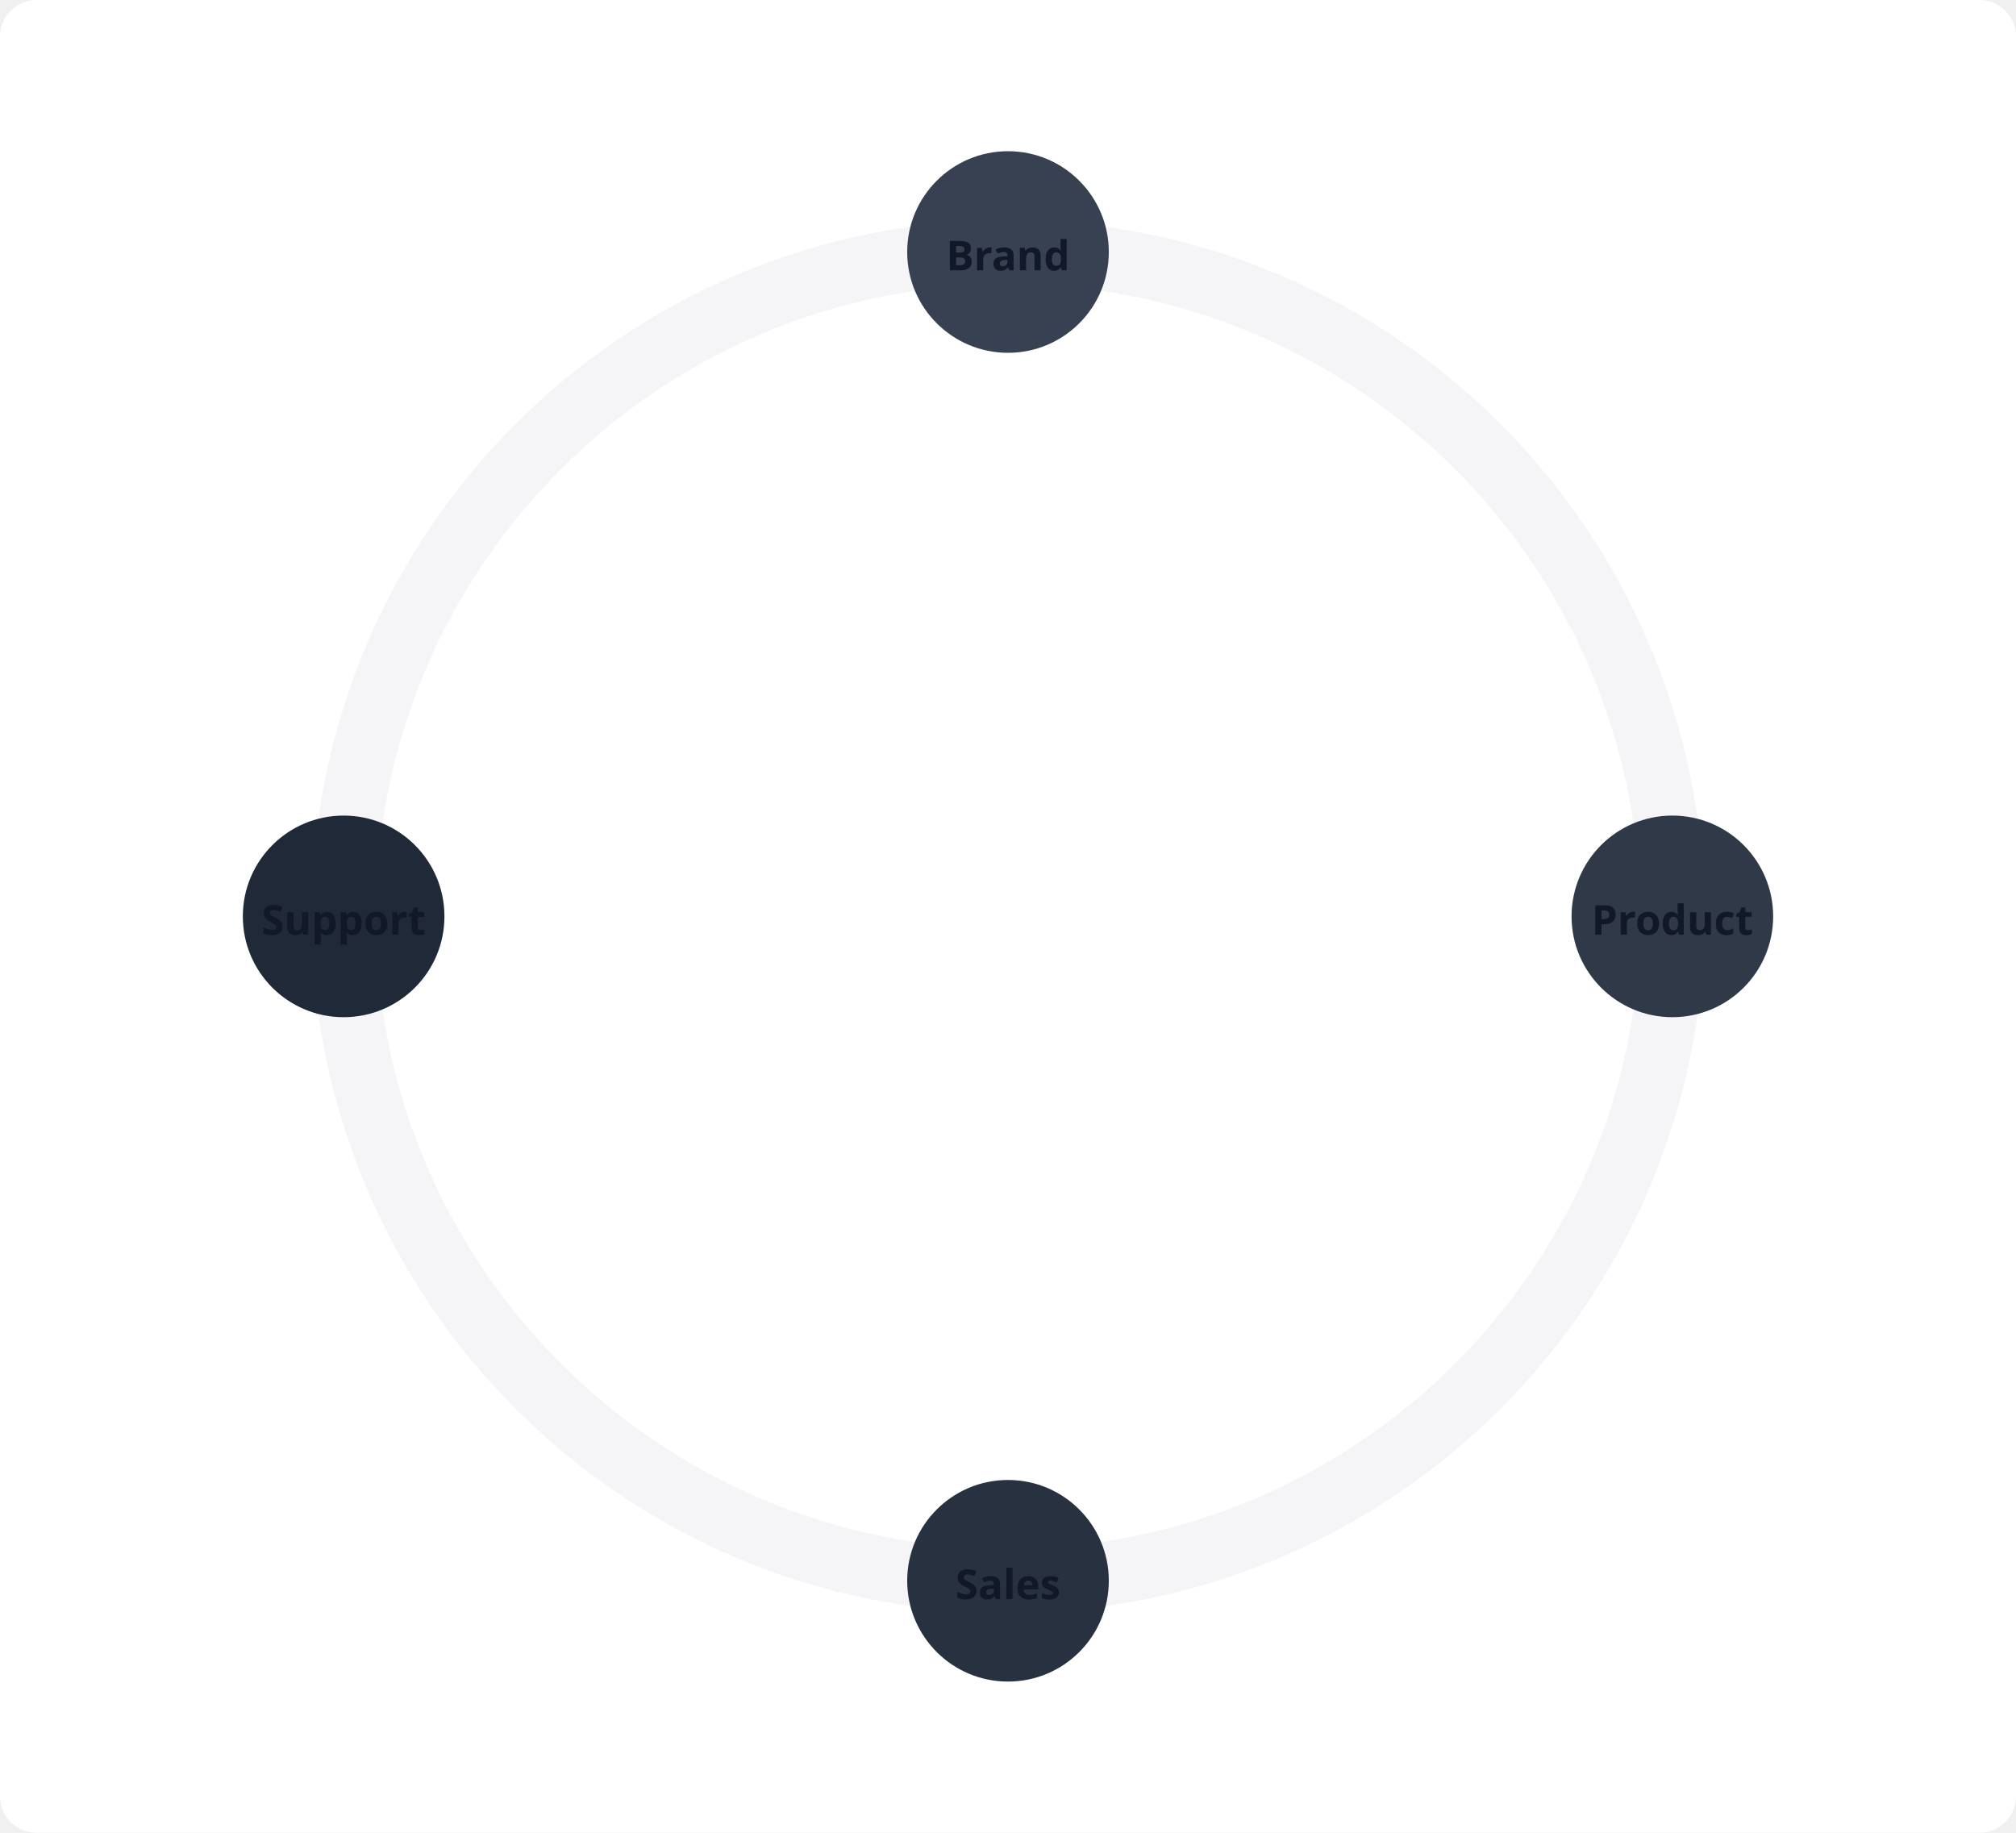
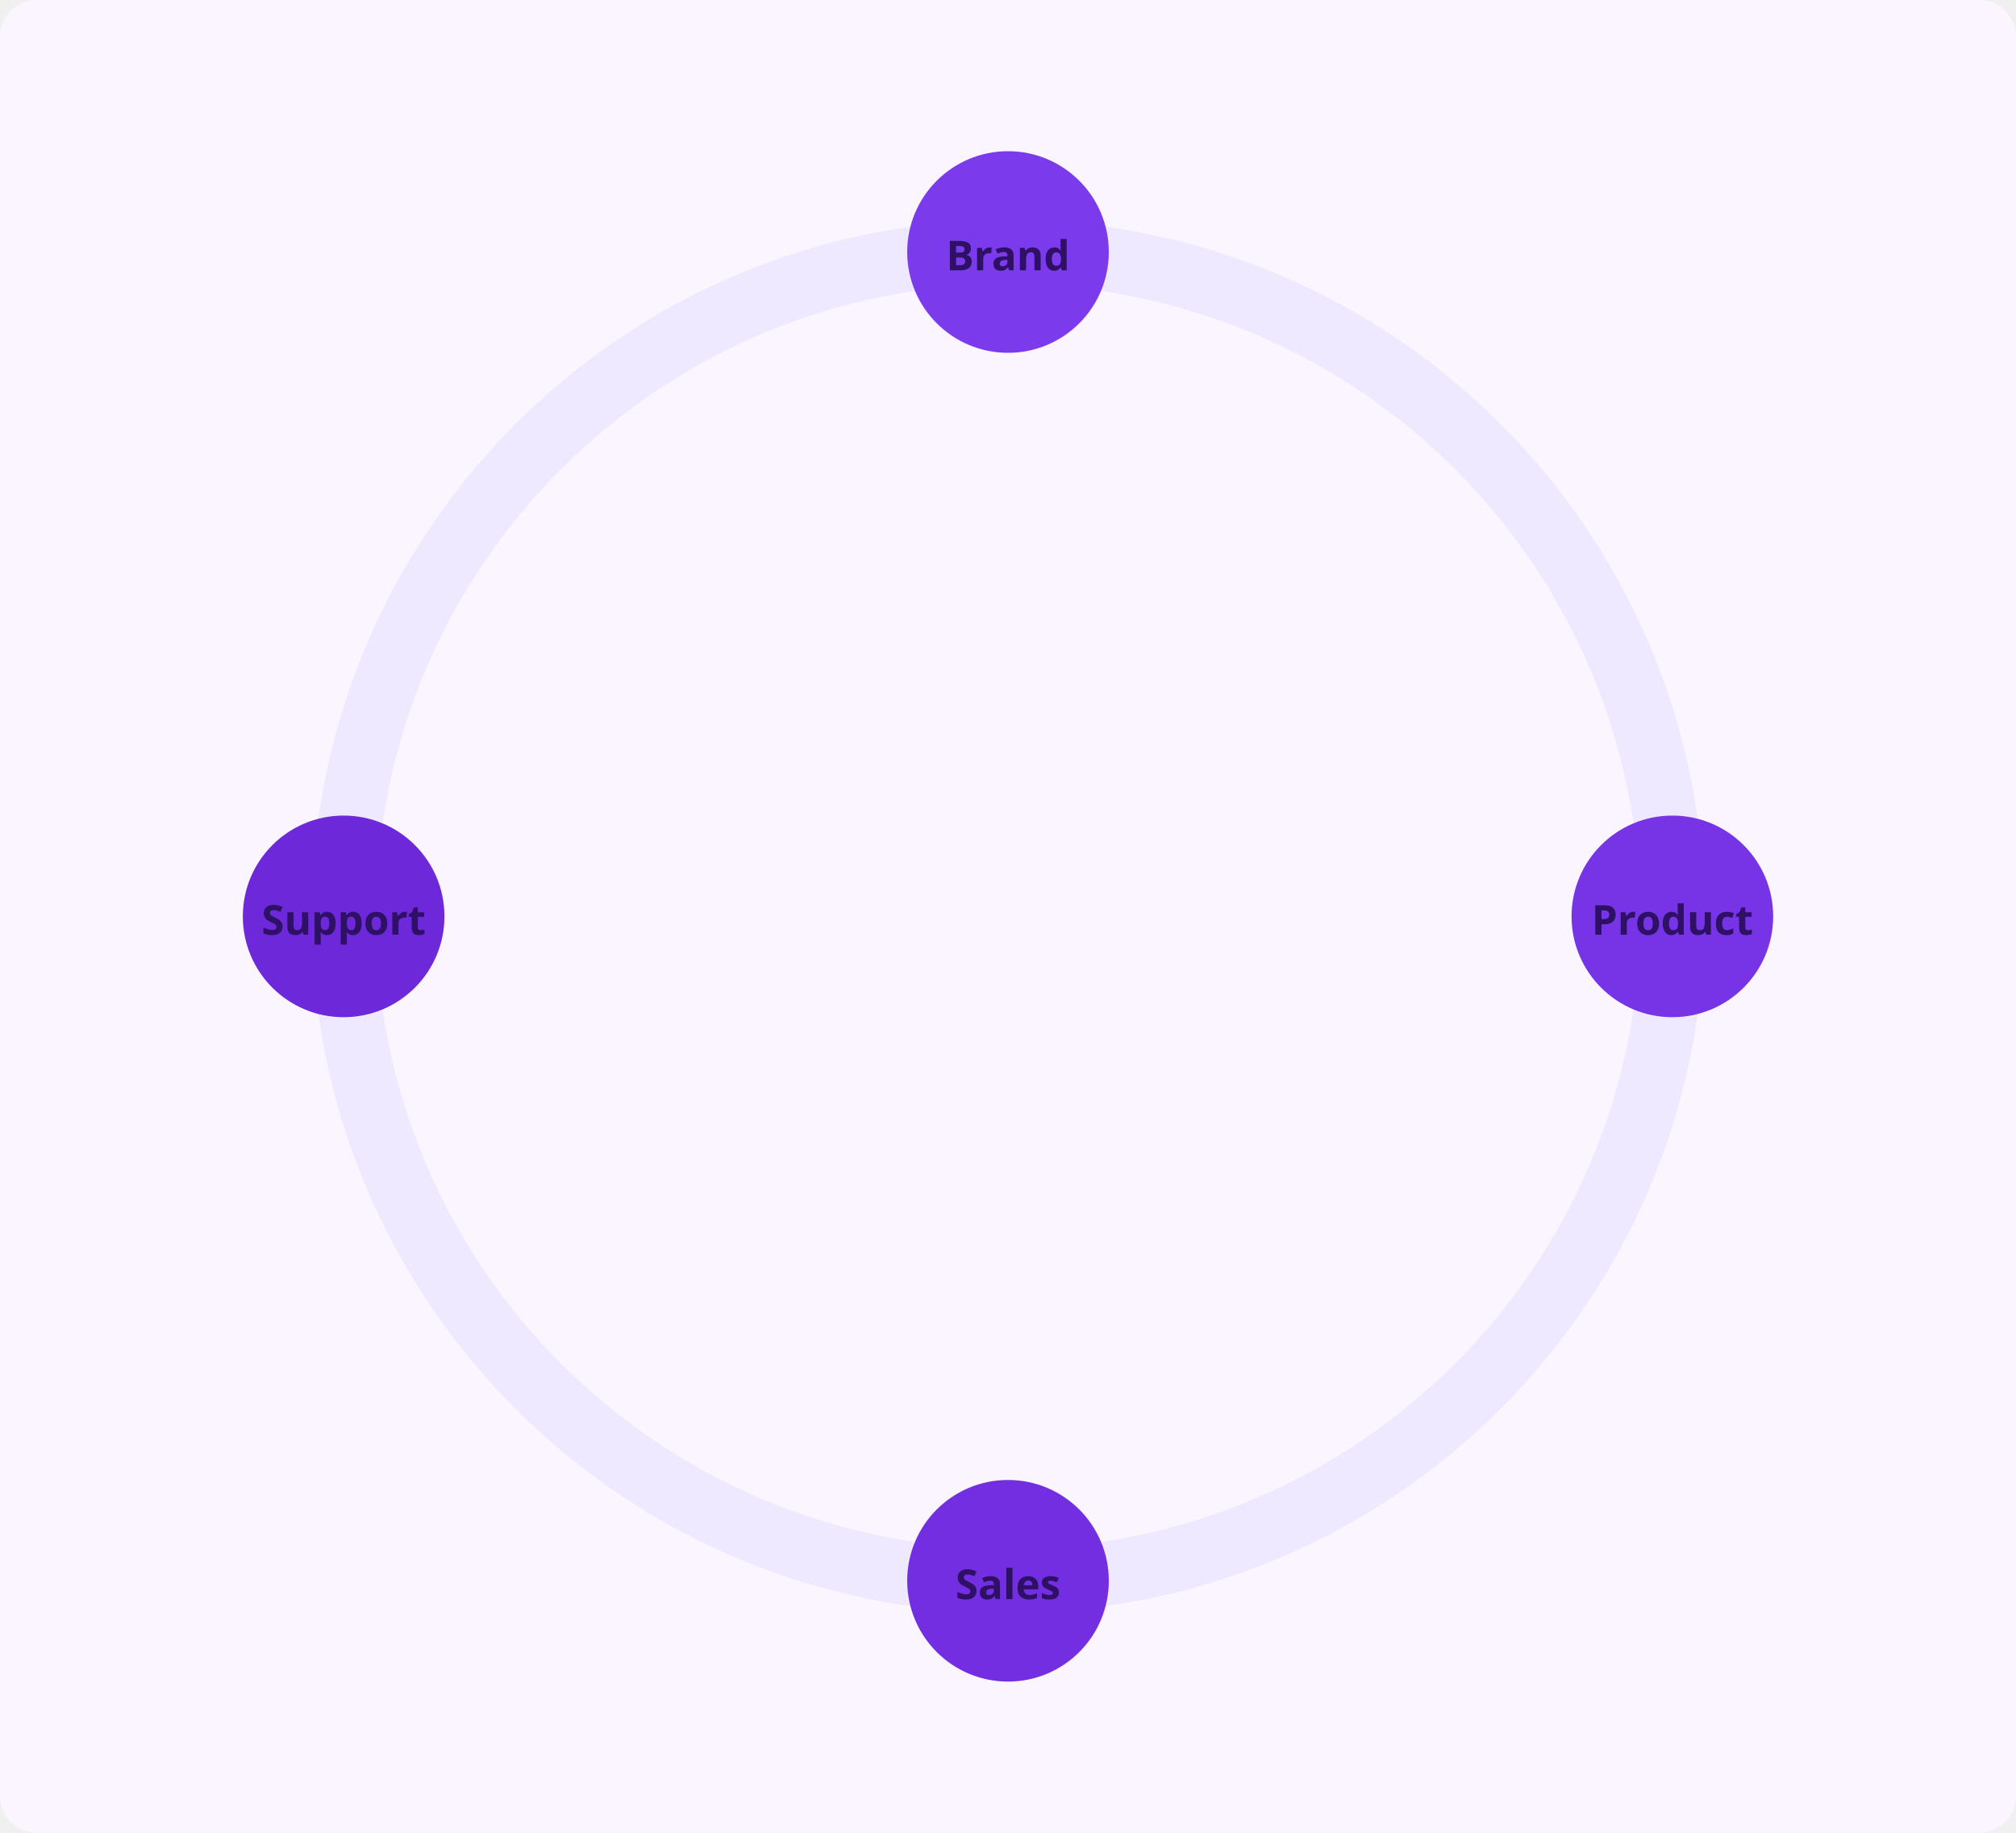
<svg xmlns="http://www.w3.org/2000/svg" viewBox="0 0 440 400" style="width:100%;height:auto">
-   <rect width="440" height="400" fill="#ffffff" rx="8" />
-   <circle cx="220" cy="200" r="145" fill="none" stroke="#e5e7eb" stroke-width="14" opacity="0.4" />
-   <circle cx="220.0" cy="55.0" r="22" fill="#374151" />
-   <text x="220.0" y="59.0" text-anchor="middle" font-size="9" fill="#111827" font-family="system-ui,sans-serif" font-weight="600">Brand</text>
-   <circle cx="365.0" cy="200.0" r="22" fill="#2f3948" />
-   <text x="365.0" y="204.0" text-anchor="middle" font-size="9" fill="#111827" font-family="system-ui,sans-serif" font-weight="600">Product</text>
-   <circle cx="220.0" cy="345.0" r="22" fill="#273140" />
-   <text x="220.0" y="349.0" text-anchor="middle" font-size="9" fill="#111827" font-family="system-ui,sans-serif" font-weight="600">Sales</text>
-   <circle cx="75.0" cy="200.0" r="22" fill="#1f2937" />
-   <text x="75.0" y="204.0" text-anchor="middle" font-size="9" fill="#111827" font-family="system-ui,sans-serif" font-weight="600">Support</text>
+   <rect width="440" height="400" fill="#faf5ff" rx="8" />
+   <circle cx="220" cy="200" r="145" fill="none" stroke="#ddd6fe" stroke-width="14" opacity="0.4" />
+   <circle cx="220.0" cy="55.0" r="22" fill="#7c3aed" />
+   <text x="220.0" y="59.0" text-anchor="middle" font-size="9" fill="#2e1065" font-family="system-ui,sans-serif" font-weight="600">Brand</text>
+   <circle cx="365.0" cy="200.0" r="22" fill="#7734e6" />
+   <text x="365.0" y="204.0" text-anchor="middle" font-size="9" fill="#2e1065" font-family="system-ui,sans-serif" font-weight="600">Product</text>
+   <circle cx="220.0" cy="345.0" r="22" fill="#722ee0" />
+   <text x="220.0" y="349.0" text-anchor="middle" font-size="9" fill="#2e1065" font-family="system-ui,sans-serif" font-weight="600">Sales</text>
+   <circle cx="75.0" cy="200.0" r="22" fill="#6d28d9" />
+   <text x="75.0" y="204.0" text-anchor="middle" font-size="9" fill="#2e1065" font-family="system-ui,sans-serif" font-weight="600">Support</text>
</svg>
